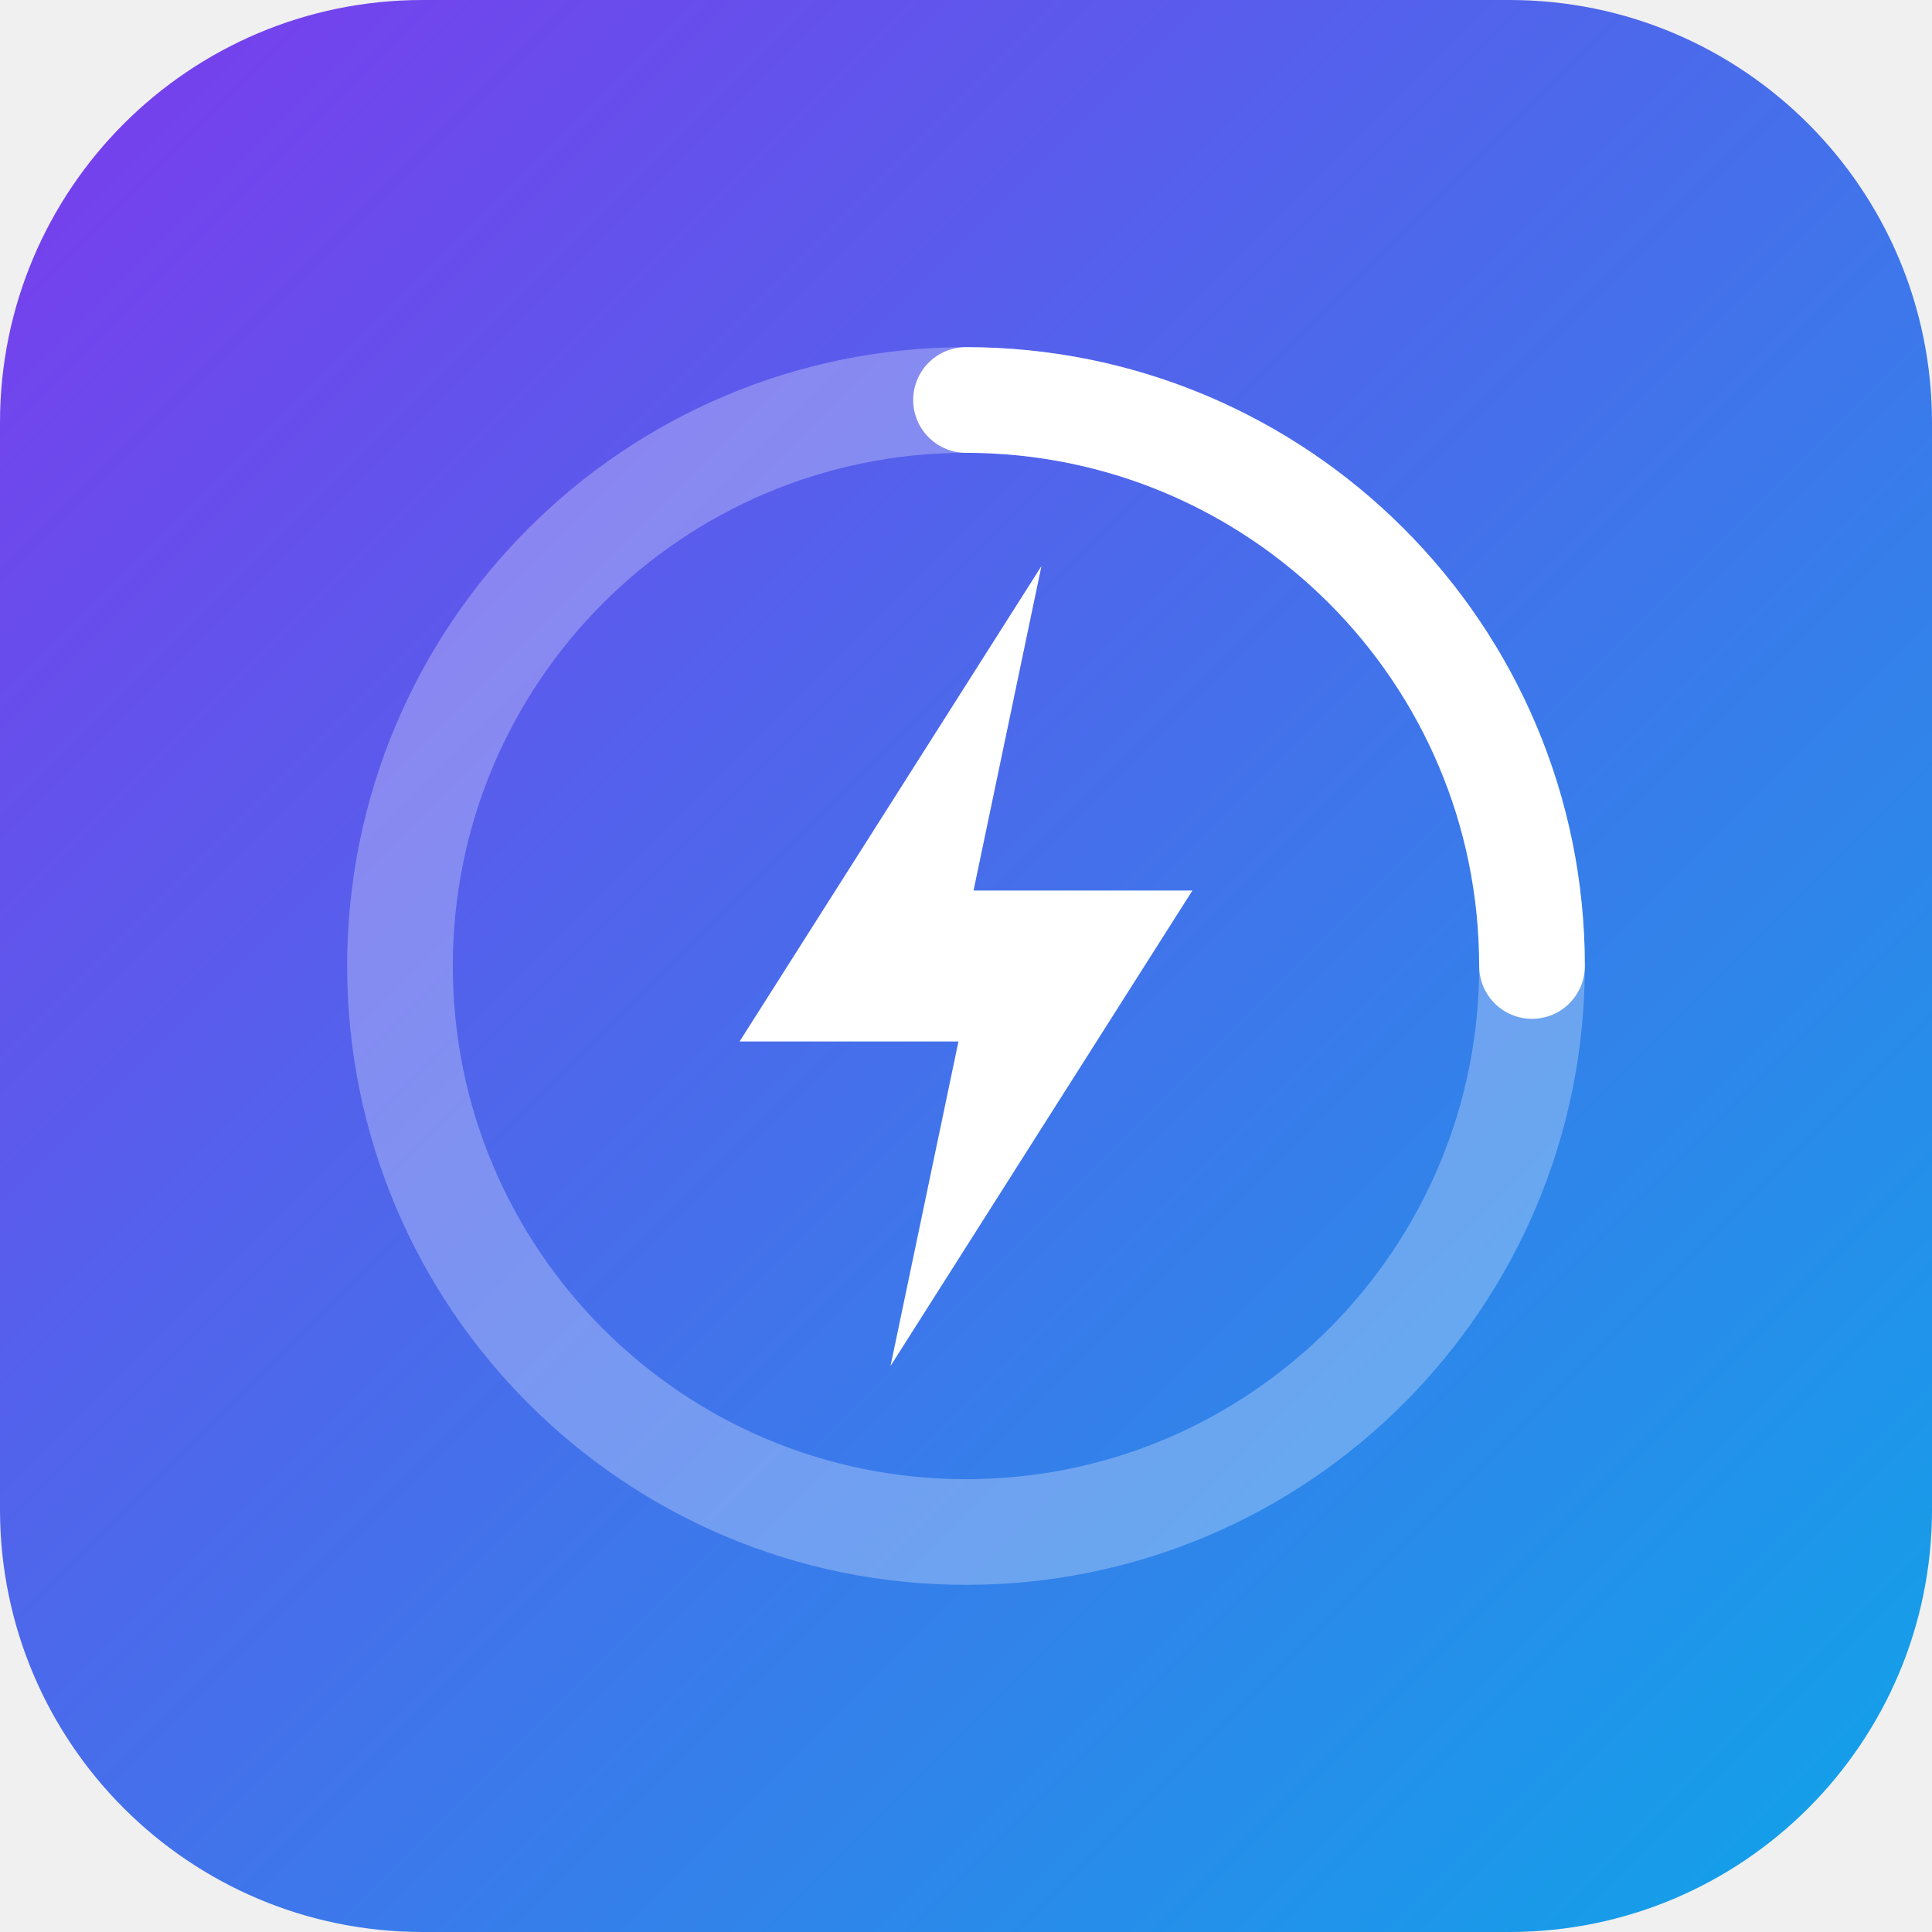
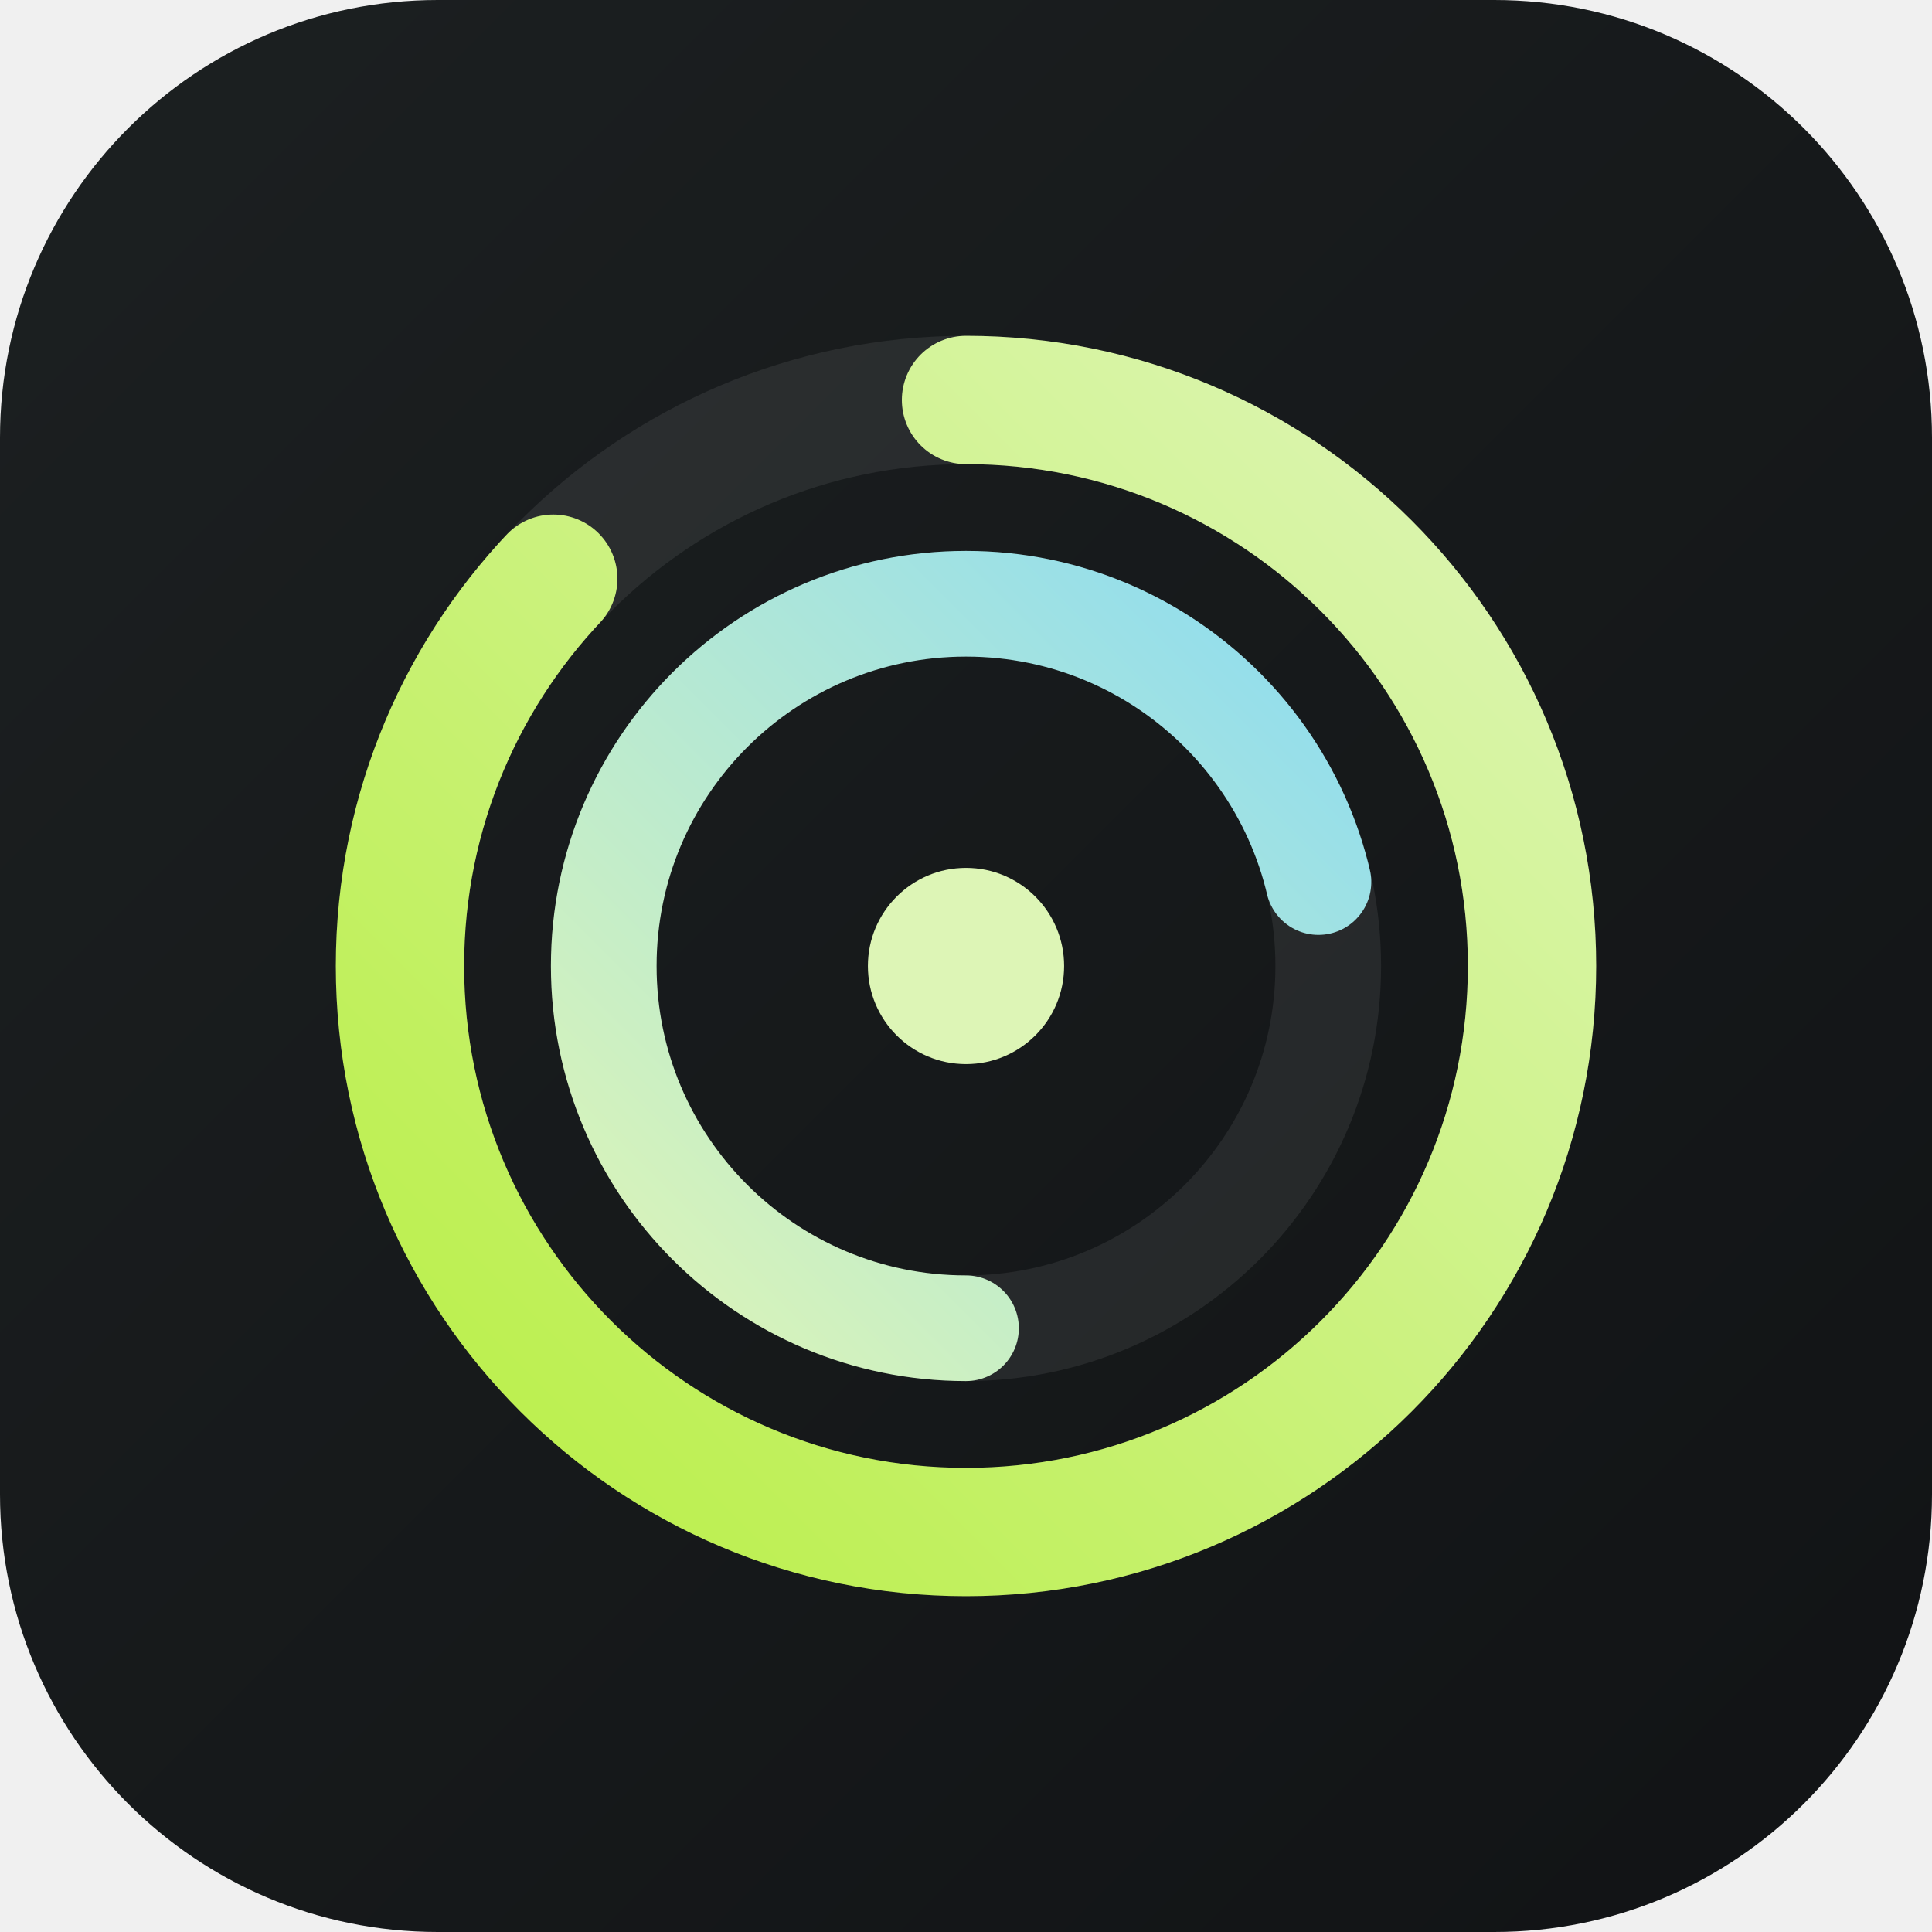
<svg xmlns="http://www.w3.org/2000/svg" viewBox="0 0 512 512">
  <defs>
    <linearGradient id="bg" x1="0" y1="0" x2="1" y2="1">
-       <stop offset="0" stop-color="#7c3aed" />
-       <stop offset="1" stop-color="#0ea5e9" />
+       <stop offset="0" stop-color="#1C2021" />
+       <stop offset="1" stop-color="#111315" />
+     </linearGradient>
+     <linearGradient id="l" x1="0" y1="0" x2="1" y2="1">
+       <stop offset="0" stop-color="#B9EF45" />
+       <stop offset="1" stop-color="#DDF5B6" />
+     </linearGradient>
+     <linearGradient id="s" x1="0" y1="0" x2="1" y2="1">
+       <stop offset="0" stop-color="#8EDCF0" />
+       <stop offset="1" stop-color="#DDF5B6" />
    </linearGradient>
  </defs>
-   <rect width="512" height="512" rx="112" fill="url(#bg)" />
-   <circle cx="256" cy="256" r="150" fill="none" stroke="#fff" stroke-opacity=".28" stroke-width="28" />
-   <path d="M256 106a150 150 0 0 1 150 150" fill="none" stroke="#fff" stroke-width="28" stroke-linecap="round" />
-   <path d="M276 150 196 276h58l-18 86 80-126h-58z" fill="#fff" />
+   <rect width="512" height="512" rx="116" fill="url(#bg)" />
+   <circle cx="256" cy="256" r="150" fill="none" stroke="#F7F8F5" stroke-opacity=".08" stroke-width="34" />
+   <circle cx="256" cy="256" r="150" fill="none" stroke="url(#l)" stroke-width="34" stroke-linecap="round" stroke-dasharray="820 1000" transform="rotate(-90 256 256)" />
+   <circle cx="256" cy="256" r="96" fill="none" stroke="#F7F8F5" stroke-opacity=".08" stroke-width="28" />
+   <circle cx="256" cy="256" r="96" fill="none" stroke="url(#s)" stroke-width="28" stroke-linecap="round" stroke-dasharray="430 1000" transform="rotate(90 256 256)" />
+   <circle cx="256" cy="256" r="26" fill="#DDF5B6" />
</svg>
